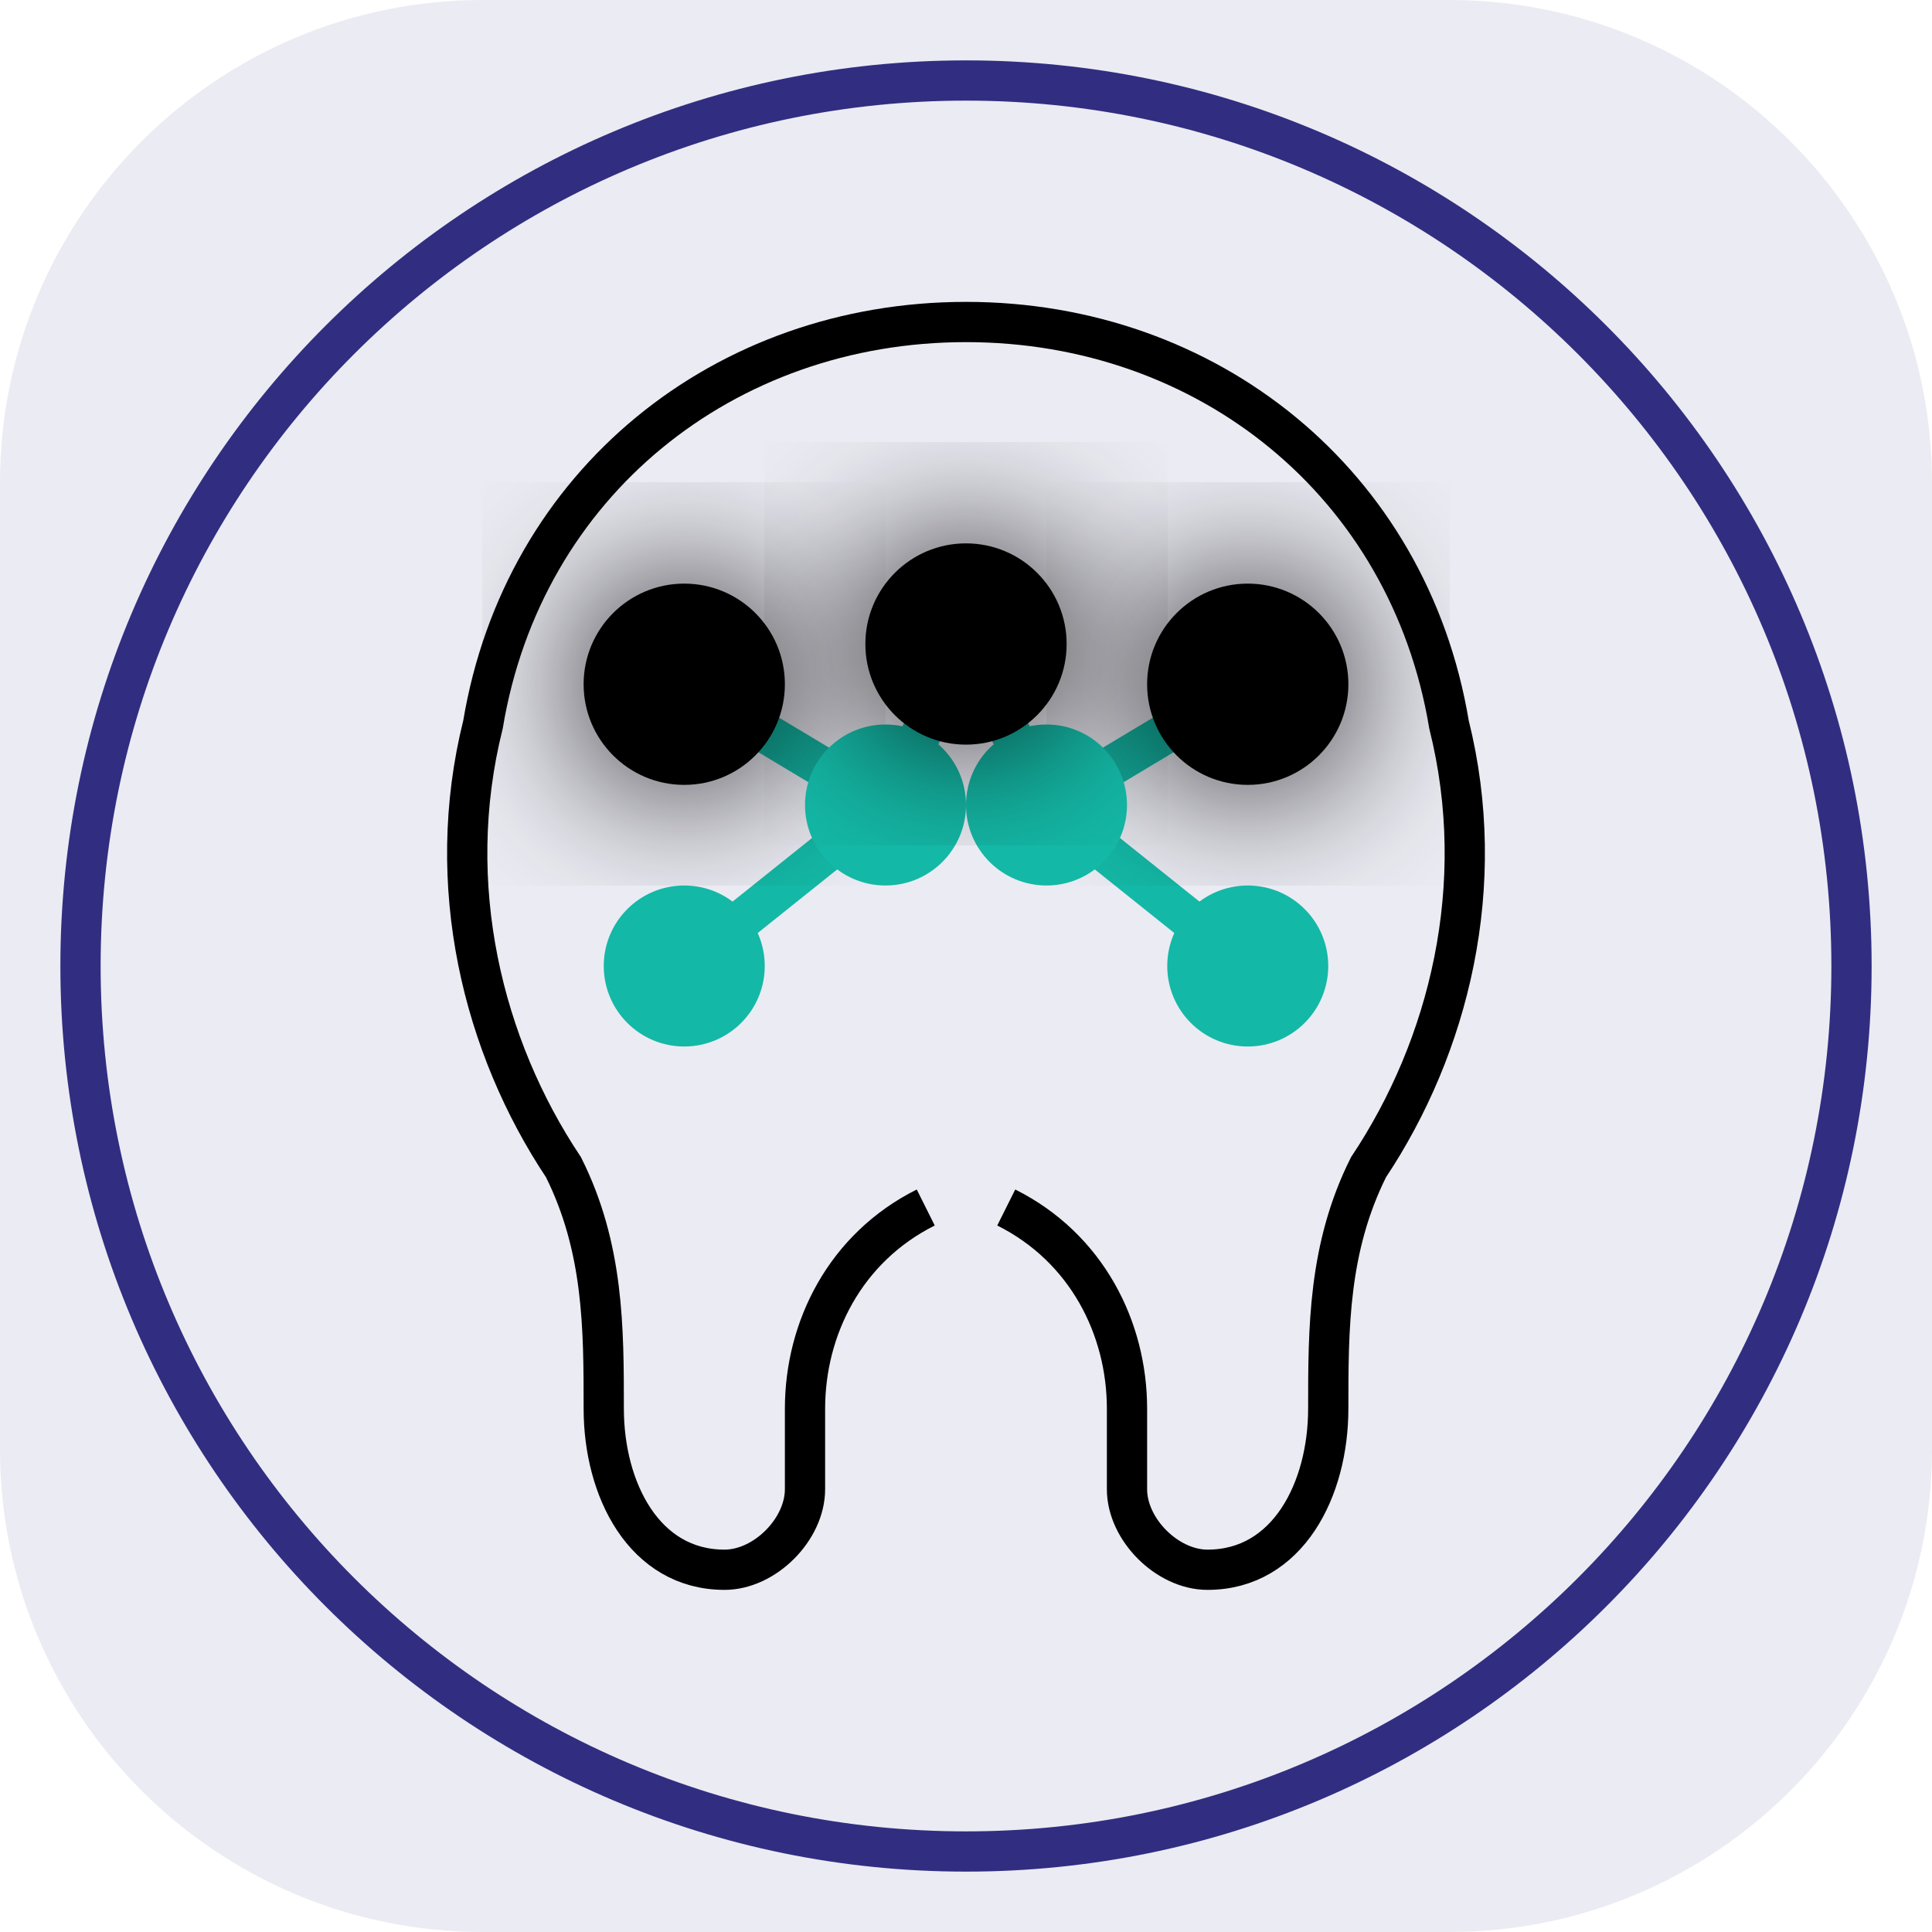
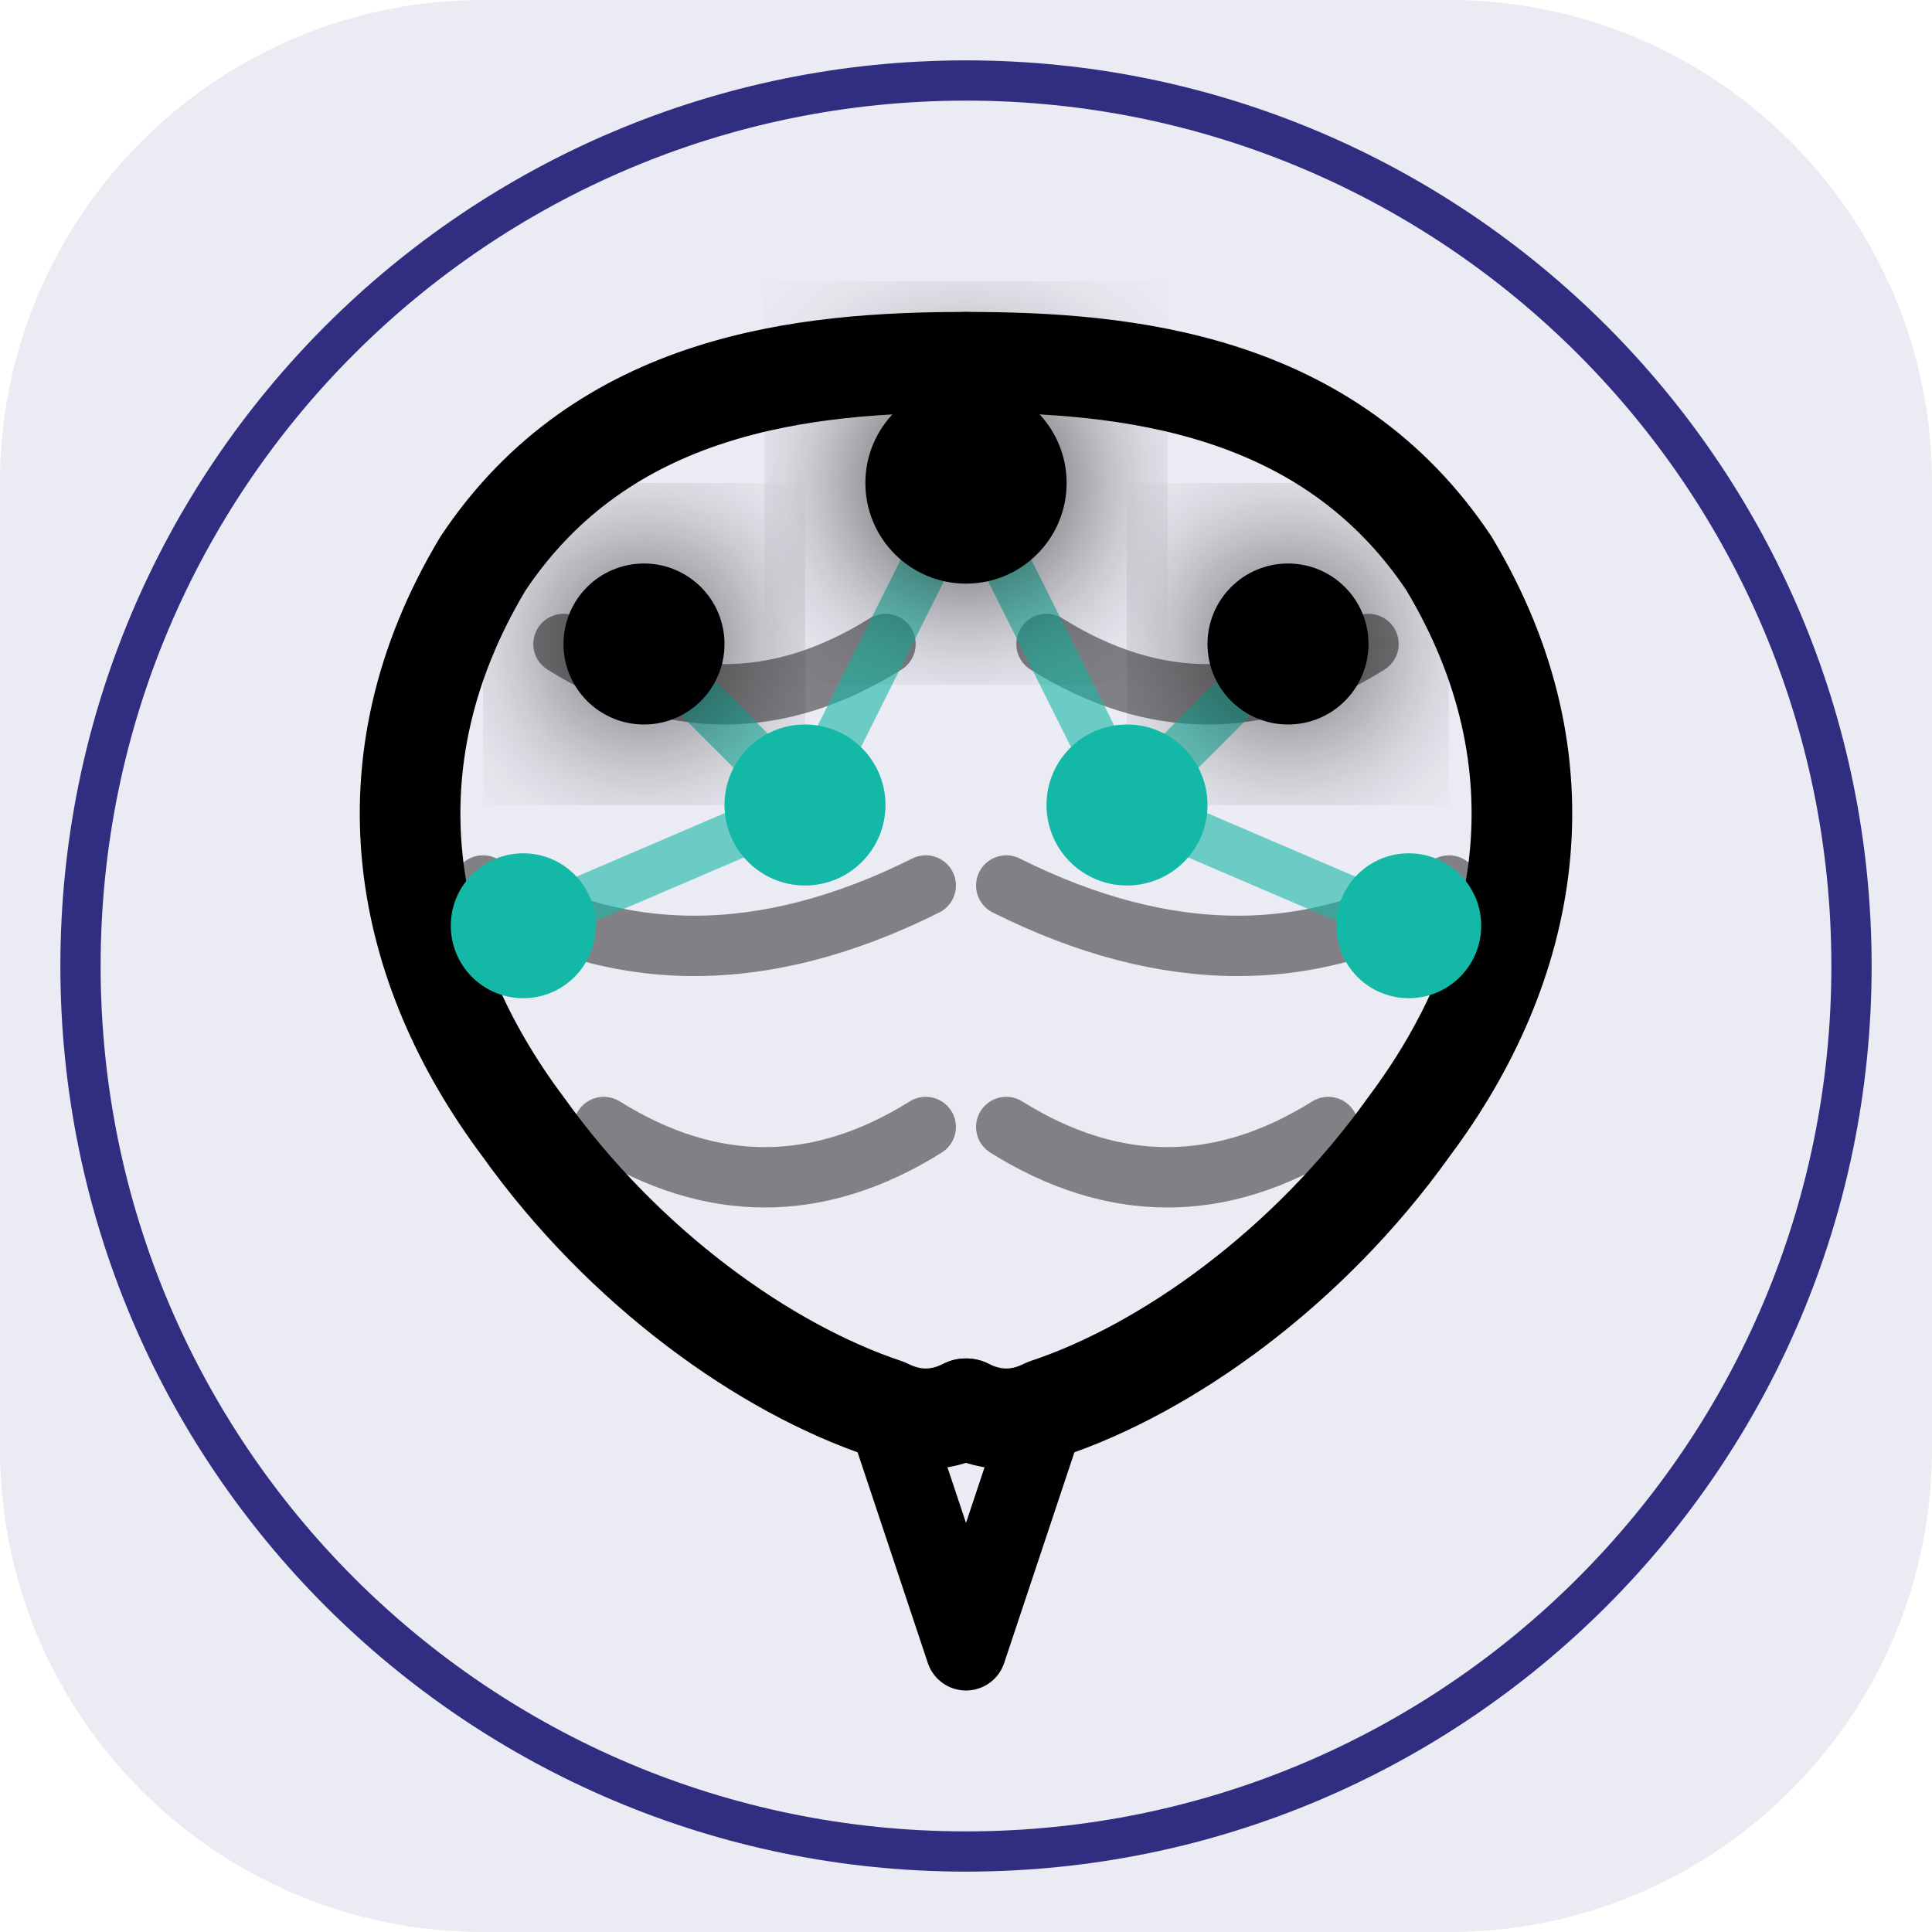
<svg xmlns="http://www.w3.org/2000/svg" viewBox="0 0 48 48">
  <defs>
    <linearGradient id="brainGradient" x1="0%" y1="0%" x2="100%" y2="100%">
      <stop offset="0%" stopColor="#312E81" />
      <stop offset="100%" stopColor="#6366F1" />
    </linearGradient>
    <linearGradient id="nodeGradient" x1="0%" y1="0%" x2="100%" y2="100%">
      <stop offset="0%" stopColor="#14B8A6" />
      <stop offset="100%" stopColor="#2DD4BF" />
    </linearGradient>
    <filter id="glow" x="-50%" y="-50%" width="200%" height="200%">
      <feGaussianBlur stdDeviation="2" result="coloredBlur" />
      <feMerge>
        <feMergeNode in="coloredBlur" />
        <feMergeNode in="SourceGraphic" />
      </feMerge>
    </filter>
  </defs>
  <rect width="48" height="48" rx="12" fill="#312E81" opacity="0.1" />
  <circle cx="24" cy="24" r="22" stroke="#312E81" strokeWidth="1.5" strokeOpacity="0.2" fill="none" />
-   <path d="M24 8C18 8 13 12 12 18C11 22 12 26 14 29C15 31 15 33 15 35C15 37 16 39 18 39C19 39 20 38 20 37L20 35C20 33 21 31 23 30" stroke="url(#brainGradient)" strokeWidth="2.5" strokeLinecap="round" strokeLinejoin="round" fill="none" />
-   <path d="M24 8C30 8 35 12 36 18C37 22 36 26 34 29C33 31 33 33 33 35C33 37 32 39 30 39C29 39 28 38 28 37L28 35C28 33 27 31 25 30" stroke="url(#brainGradient)" strokeWidth="2.5" strokeLinecap="round" strokeLinejoin="round" fill="none" />
-   <path d="M24 30V40" stroke="url(#brainGradient)" strokeWidth="2" strokeLinecap="round" />
-   <path d="M17 17L22 20M22 20L17 24M22 20L24 16" stroke="#14B8A6" strokeWidth="1.5" strokeLinecap="round" strokeOpacity="0.7" />
-   <path d="M31 17L26 20M26 20L31 24M26 20L24 16" stroke="#14B8A6" strokeWidth="1.5" strokeLinecap="round" strokeOpacity="0.7" />
-   <circle cx="17" cy="17" r="2.5" fill="url(#nodeGradient)" filter="url(#glow)" />
-   <circle cx="31" cy="17" r="2.5" fill="url(#nodeGradient)" filter="url(#glow)" />
-   <circle cx="22" cy="20" r="2" fill="#14B8A6" />
-   <circle cx="26" cy="20" r="2" fill="#14B8A6" />
-   <circle cx="24" cy="16" r="2.5" fill="url(#nodeGradient)" filter="url(#glow)" />
-   <circle cx="17" cy="24" r="2" fill="#14B8A6" />
-   <circle cx="31" cy="24" r="2" fill="#14B8A6" />
+   <path d="M24 9 C20 9 15 9.5 12 14 C9 19 10 24 13 28 C15.5 31.5 19 34 22 35 Q23 35.5 24 35" stroke="url(#brainGradient)" stroke-width="2.5" stroke-linecap="round" stroke-linejoin="round" fill="none" />
+   <path d="M24 9 C28 9 33 9.5 36 14 C39 19 38 24 35 28 C32.5 31.5 29 34 26 35 Q25 35.5 24 35" stroke="url(#brainGradient)" stroke-width="2.5" stroke-linecap="round" stroke-linejoin="round" fill="none" />
+   <line x1="24" y1="9" x2="24" y2="35" stroke="url(#brainGradient)" stroke-width="1.5" stroke-linecap="round" opacity="0.4" />
+   <path d="M22 35 Q23 38 24 41 M26 35 Q25 38 24 41" stroke="url(#brainGradient)" stroke-width="2" stroke-linecap="round" fill="none" />
+   <path d="M14 16 Q18 18.5 22 16" stroke="url(#brainGradient)" stroke-width="1.5" stroke-linecap="round" fill="none" opacity="0.45" />
+   <path d="M12 22 Q17 25 23 22" stroke="url(#brainGradient)" stroke-width="1.5" stroke-linecap="round" fill="none" opacity="0.45" />
+   <path d="M15 28 Q19 30.5 23 28" stroke="url(#brainGradient)" stroke-width="1.5" stroke-linecap="round" fill="none" opacity="0.45" />
+   <path d="M34 16 Q30 18.5 26 16" stroke="url(#brainGradient)" stroke-width="1.5" stroke-linecap="round" fill="none" opacity="0.45" />
+   <path d="M36 22 Q31 25 25 22" stroke="url(#brainGradient)" stroke-width="1.5" stroke-linecap="round" fill="none" opacity="0.45" />
+   <path d="M33 28 Q29 30.5 25 28" stroke="url(#brainGradient)" stroke-width="1.5" stroke-linecap="round" fill="none" opacity="0.45" />
+   <path d="M16 16L20 20M20 20L24 12M20 20L13 23" stroke="#14B8A6" stroke-width="1.2" stroke-linecap="round" stroke-opacity="0.6" />
+   <path d="M32 16L28 20M28 20L24 12M28 20L35 23" stroke="#14B8A6" stroke-width="1.2" stroke-linecap="round" stroke-opacity="0.6" />
+   <circle cx="24" cy="12" r="2.5" fill="url(#nodeGradient)" filter="url(#glow)" />
+   <circle cx="16" cy="16" r="2" fill="url(#nodeGradient)" filter="url(#glow)" />
+   <circle cx="32" cy="16" r="2" fill="url(#nodeGradient)" filter="url(#glow)" />
+   <circle cx="20" cy="20" r="2" fill="#14B8A6" />
+   <circle cx="28" cy="20" r="2" fill="#14B8A6" />
+   <circle cx="13" cy="23" r="1.8" fill="#14B8A6" />
+   <circle cx="35" cy="23" r="1.8" fill="#14B8A6" />
</svg>
